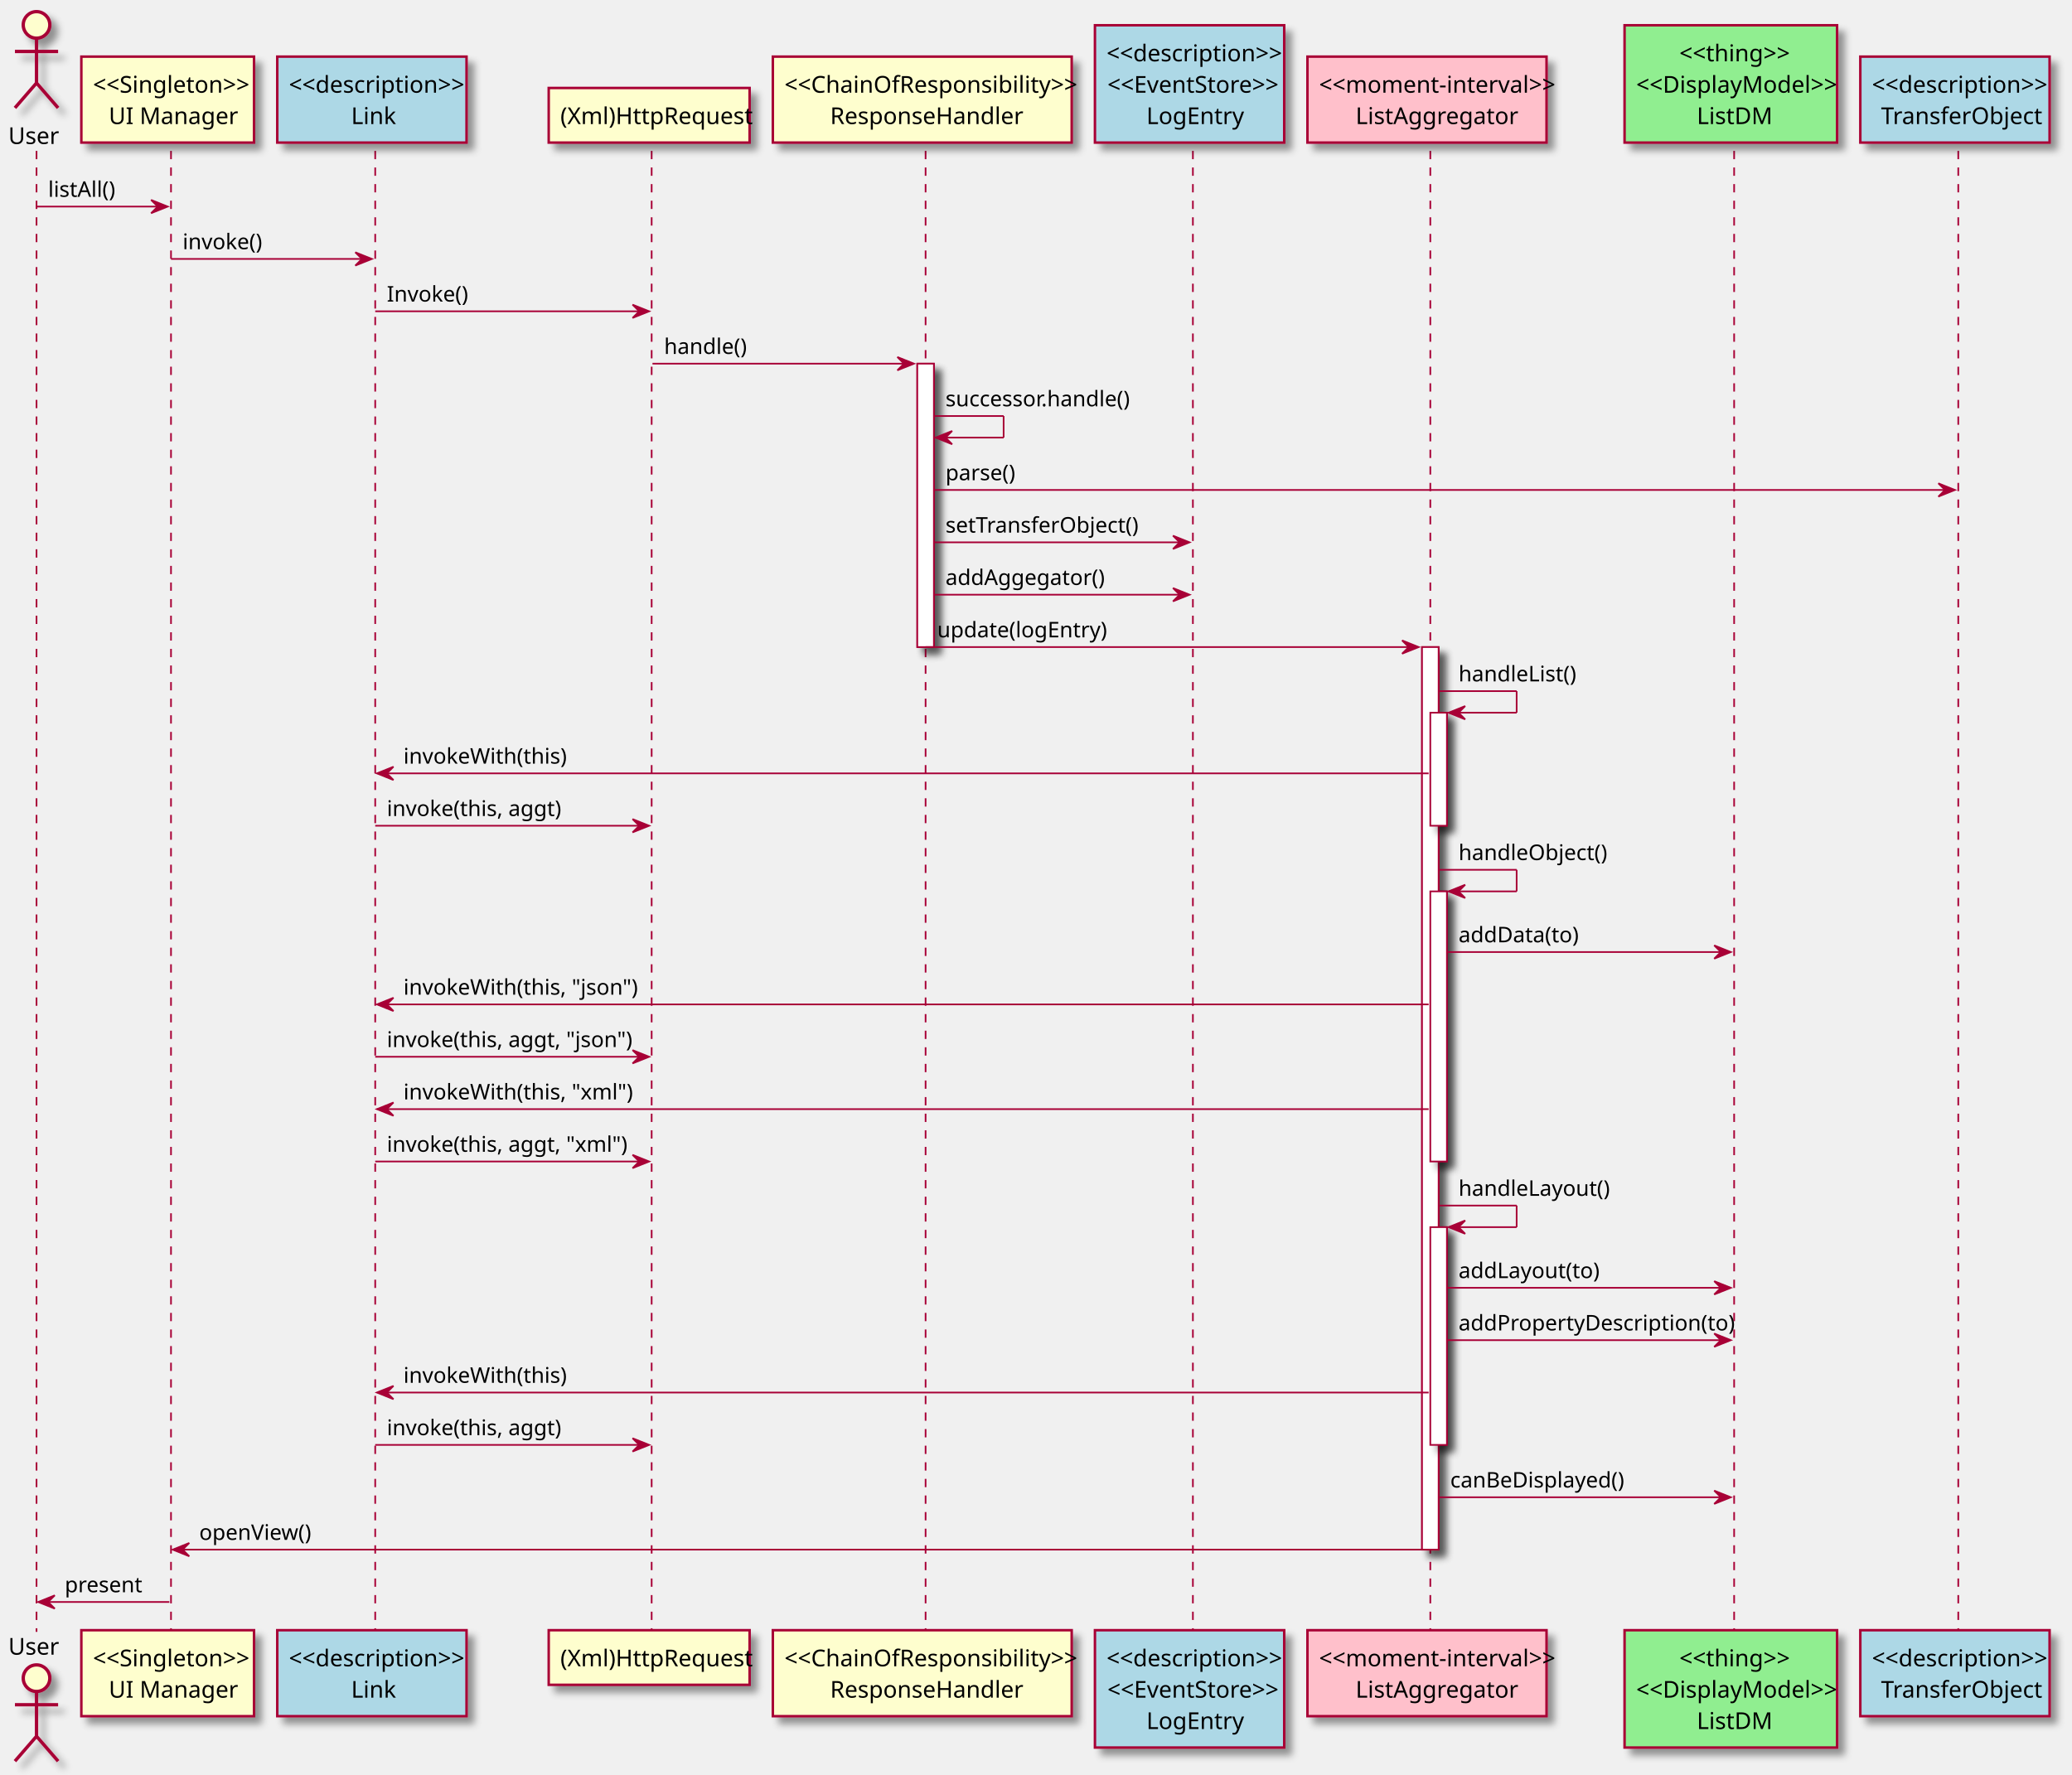
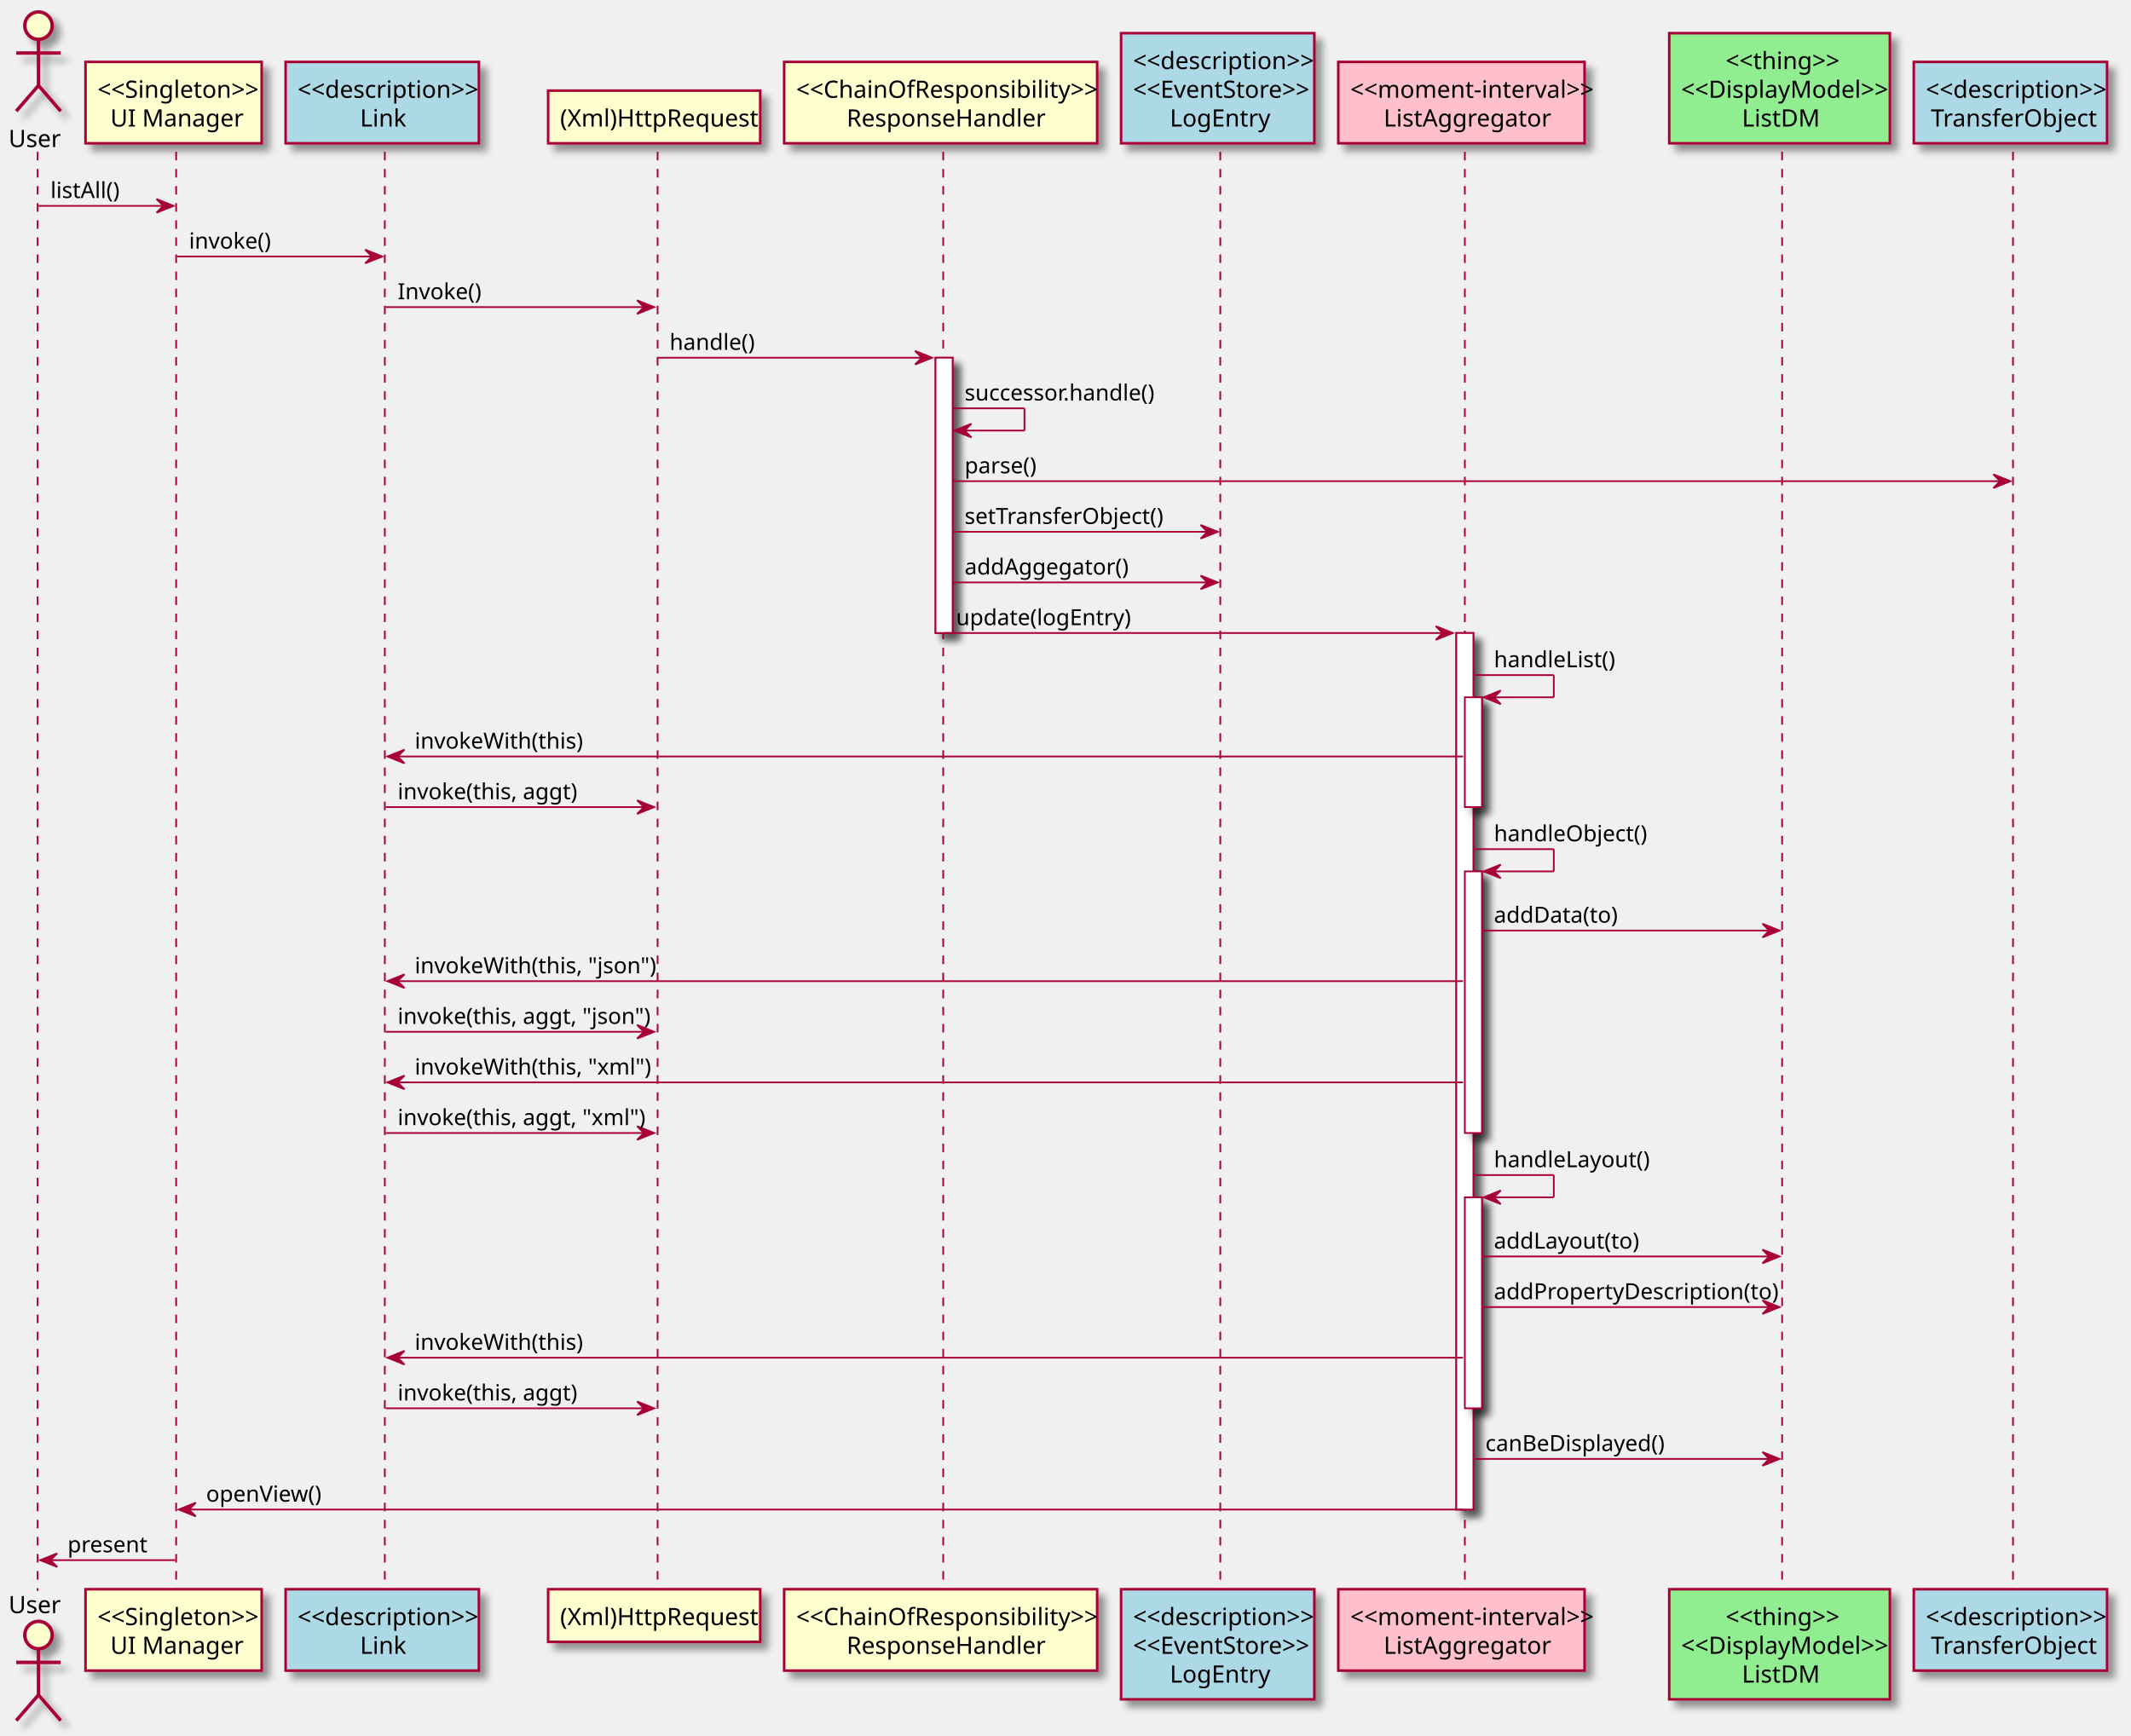
- <svg xmlns="http://www.w3.org/2000/svg" contentScriptType="application/ecmascript" contentStyleType="text/css" height="1069px" preserveAspectRatio="none" style="width:1248px;height:1069px;" version="1.1" viewBox="0 0 1248 1069" width="1248px" zoomAndPan="magnify">
+ <svg xmlns="http://www.w3.org/2000/svg" contentScriptType="application/ecmascript" contentStyleType="text/css" height="1015px" preserveAspectRatio="none" style="width:1246px;height:1015px;" version="1.1" viewBox="0 0 1246 1015" width="1246px" zoomAndPan="magnify">
  <defs>
    <filter height="300%" id="fe85mlu2qz5w7" width="300%" x="-1" y="-1">
      <feGaussianBlur result="blurOut" stdDeviation="2.0" />
      <feColorMatrix in="blurOut" result="blurOut2" type="matrix" values="0 0 0 0 0 0 0 0 0 0 0 0 0 0 0 0 0 0 .4 0" />
      <feOffset dx="4.0" dy="4.0" in="blurOut2" result="blurOut3" />
      <feBlend in="SourceGraphic" in2="blurOut3" mode="normal" />
    </filter>
  </defs>
  <g>
-     <rect fill="#FFFFFF" filter="url(#fe85mlu2qz5w7)" height="170.725" style="stroke:#A80036;stroke-width:1.0;" width="10" x="552.5" y="219.074" />
-     <rect fill="#FFFFFF" filter="url(#fe85mlu2qz5w7)" height="543.719" style="stroke:#A80036;stroke-width:1.0;" width="10" x="856.5" y="389.799" />
-     <rect fill="#FFFFFF" filter="url(#fe85mlu2qz5w7)" height="68.09" style="stroke:#A80036;stroke-width:1.0;" width="10" x="861.5" y="429.344" />
-     <rect fill="#FFFFFF" filter="url(#fe85mlu2qz5w7)" height="162.725" style="stroke:#A80036;stroke-width:1.0;" width="10" x="861.5" y="536.979" />
-     <rect fill="#FFFFFF" filter="url(#fe85mlu2qz5w7)" height="131.18" style="stroke:#A80036;stroke-width:1.0;" width="10" x="861.5" y="739.248" />
-     <line style="stroke:#A80036;stroke-width:1.0;stroke-dasharray:5.0,5.0;" x1="22" x2="22" y1="90.894" y2="983.062" />
-     <line style="stroke:#A80036;stroke-width:1.0;stroke-dasharray:5.0,5.0;" x1="103" x2="103" y1="90.894" y2="983.062" />
-     <line style="stroke:#A80036;stroke-width:1.0;stroke-dasharray:5.0,5.0;" x1="226" x2="226" y1="90.894" y2="983.062" />
-     <line style="stroke:#A80036;stroke-width:1.0;stroke-dasharray:5.0,5.0;" x1="392.5" x2="392.5" y1="90.894" y2="983.062" />
-     <line style="stroke:#A80036;stroke-width:1.0;stroke-dasharray:5.0,5.0;" x1="557.5" x2="557.5" y1="90.894" y2="983.062" />
-     <line style="stroke:#A80036;stroke-width:1.0;stroke-dasharray:5.0,5.0;" x1="718.5" x2="718.5" y1="90.894" y2="983.062" />
-     <line style="stroke:#A80036;stroke-width:1.0;stroke-dasharray:5.0,5.0;" x1="861.5" x2="861.5" y1="90.894" y2="983.062" />
-     <line style="stroke:#A80036;stroke-width:1.0;stroke-dasharray:5.0,5.0;" x1="1044.5" x2="1044.5" y1="90.894" y2="983.062" />
-     <line style="stroke:#A80036;stroke-width:1.0;stroke-dasharray:5.0,5.0;" x1="1179.5" x2="1179.5" y1="90.894" y2="983.062" />
-     <text fill="#000000" font-family="sans-serif" font-size="14" lengthAdjust="spacing" textLength="28" x="5" y="86.738">User</text>
-     <ellipse cx="22" cy="15" fill="#FEFECE" filter="url(#fe85mlu2qz5w7)" rx="8" ry="8" style="stroke:#A80036;stroke-width:2.0;" />
-     <path d="M22,23 L22,50 M9,31 L35,31 M22,50 L9,65 M22,50 L35,65 " fill="none" filter="url(#fe85mlu2qz5w7)" style="stroke:#A80036;stroke-width:2.0;" />
-     <text fill="#000000" font-family="sans-serif" font-size="14" lengthAdjust="spacing" textLength="28" x="5" y="996.801">User</text>
-     <ellipse cx="22" cy="1010.957" fill="#FEFECE" filter="url(#fe85mlu2qz5w7)" rx="8" ry="8" style="stroke:#A80036;stroke-width:2.0;" />
-     <path d="M22,1018.957 L22,1045.957 M9,1026.957 L35,1026.957 M22,1045.957 L9,1060.957 M22,1045.957 L35,1060.957 " fill="none" filter="url(#fe85mlu2qz5w7)" style="stroke:#A80036;stroke-width:2.0;" />
-     <rect fill="#FEFECE" filter="url(#fe85mlu2qz5w7)" height="51.789" style="stroke:#A80036;stroke-width:1.5;" width="104" x="49" y="34.105" />
-     <text fill="#000000" font-family="sans-serif" font-size="14" lengthAdjust="spacing" textLength="90" x="56" y="55.844">&lt;&lt;Singleton&gt;&gt;</text>
-     <text fill="#000000" font-family="sans-serif" font-size="14" lengthAdjust="spacing" textLength="71" x="65.5" y="74.738">UI Manager</text>
-     <rect fill="#FEFECE" filter="url(#fe85mlu2qz5w7)" height="51.789" style="stroke:#A80036;stroke-width:1.5;" width="104" x="49" y="982.062" />
-     <text fill="#000000" font-family="sans-serif" font-size="14" lengthAdjust="spacing" textLength="90" x="56" y="1003.801">&lt;&lt;Singleton&gt;&gt;</text>
-     <text fill="#000000" font-family="sans-serif" font-size="14" lengthAdjust="spacing" textLength="71" x="65.5" y="1022.695">UI Manager</text>
-     <rect fill="#ADD8E6" filter="url(#fe85mlu2qz5w7)" height="51.789" style="stroke:#A80036;stroke-width:1.5;" width="114" x="167" y="34.105" />
-     <text fill="#000000" font-family="sans-serif" font-size="14" lengthAdjust="spacing" textLength="100" x="174" y="55.844">&lt;&lt;description&gt;&gt;</text>
-     <text fill="#000000" font-family="sans-serif" font-size="14" lengthAdjust="spacing" textLength="25" x="211.5" y="74.738">Link</text>
-     <rect fill="#ADD8E6" filter="url(#fe85mlu2qz5w7)" height="51.789" style="stroke:#A80036;stroke-width:1.5;" width="114" x="167" y="982.062" />
-     <text fill="#000000" font-family="sans-serif" font-size="14" lengthAdjust="spacing" textLength="100" x="174" y="1003.801">&lt;&lt;description&gt;&gt;</text>
-     <text fill="#000000" font-family="sans-serif" font-size="14" lengthAdjust="spacing" textLength="25" x="211.5" y="1022.695">Link</text>
-     <rect fill="#FEFECE" filter="url(#fe85mlu2qz5w7)" height="32.895" style="stroke:#A80036;stroke-width:1.5;" width="121" x="330.5" y="53" />
-     <text fill="#000000" font-family="sans-serif" font-size="14" lengthAdjust="spacing" textLength="107" x="337.5" y="74.738">(Xml)HttpRequest</text>
-     <rect fill="#FEFECE" filter="url(#fe85mlu2qz5w7)" height="32.895" style="stroke:#A80036;stroke-width:1.5;" width="121" x="330.5" y="982.062" />
-     <text fill="#000000" font-family="sans-serif" font-size="14" lengthAdjust="spacing" textLength="107" x="337.5" y="1003.801">(Xml)HttpRequest</text>
-     <rect fill="#FEFECE" filter="url(#fe85mlu2qz5w7)" height="51.789" style="stroke:#A80036;stroke-width:1.5;" width="180" x="465.5" y="34.105" />
-     <text fill="#000000" font-family="sans-serif" font-size="14" lengthAdjust="spacing" textLength="166" x="472.5" y="55.844">&lt;&lt;ChainOfResponsibility&gt;&gt;</text>
-     <text fill="#000000" font-family="sans-serif" font-size="14" lengthAdjust="spacing" textLength="111" x="500" y="74.738">ResponseHandler</text>
-     <rect fill="#FEFECE" filter="url(#fe85mlu2qz5w7)" height="51.789" style="stroke:#A80036;stroke-width:1.5;" width="180" x="465.5" y="982.062" />
-     <text fill="#000000" font-family="sans-serif" font-size="14" lengthAdjust="spacing" textLength="166" x="472.5" y="1003.801">&lt;&lt;ChainOfResponsibility&gt;&gt;</text>
-     <text fill="#000000" font-family="sans-serif" font-size="14" lengthAdjust="spacing" textLength="111" x="500" y="1022.695">ResponseHandler</text>
-     <rect fill="#ADD8E6" filter="url(#fe85mlu2qz5w7)" height="70.684" style="stroke:#A80036;stroke-width:1.5;" width="114" x="659.5" y="15.211" />
-     <text fill="#000000" font-family="sans-serif" font-size="14" lengthAdjust="spacing" textLength="100" x="666.5" y="36.949">&lt;&lt;description&gt;&gt;</text>
-     <text fill="#000000" font-family="sans-serif" font-size="14" lengthAdjust="spacing" textLength="99" x="667" y="55.844">&lt;&lt;EventStore&gt;&gt;</text>
-     <text fill="#000000" font-family="sans-serif" font-size="14" lengthAdjust="spacing" textLength="52" x="690.5" y="74.738">LogEntry</text>
-     <rect fill="#ADD8E6" filter="url(#fe85mlu2qz5w7)" height="70.684" style="stroke:#A80036;stroke-width:1.5;" width="114" x="659.5" y="982.062" />
-     <text fill="#000000" font-family="sans-serif" font-size="14" lengthAdjust="spacing" textLength="100" x="666.5" y="1003.801">&lt;&lt;description&gt;&gt;</text>
-     <text fill="#000000" font-family="sans-serif" font-size="14" lengthAdjust="spacing" textLength="99" x="667" y="1022.695">&lt;&lt;EventStore&gt;&gt;</text>
-     <text fill="#000000" font-family="sans-serif" font-size="14" lengthAdjust="spacing" textLength="52" x="690.5" y="1041.59">LogEntry</text>
-     <rect fill="#FFC0CB" filter="url(#fe85mlu2qz5w7)" height="51.789" style="stroke:#A80036;stroke-width:1.5;" width="144" x="787.5" y="34.105" />
-     <text fill="#000000" font-family="sans-serif" font-size="14" lengthAdjust="spacing" textLength="130" x="794.5" y="55.844">&lt;&lt;moment-interval&gt;&gt;</text>
-     <text fill="#000000" font-family="sans-serif" font-size="14" lengthAdjust="spacing" textLength="86" x="816.5" y="74.738">ListAggregator</text>
-     <rect fill="#FFC0CB" filter="url(#fe85mlu2qz5w7)" height="51.789" style="stroke:#A80036;stroke-width:1.5;" width="144" x="787.5" y="982.062" />
-     <text fill="#000000" font-family="sans-serif" font-size="14" lengthAdjust="spacing" textLength="130" x="794.5" y="1003.801">&lt;&lt;moment-interval&gt;&gt;</text>
-     <text fill="#000000" font-family="sans-serif" font-size="14" lengthAdjust="spacing" textLength="86" x="816.5" y="1022.695">ListAggregator</text>
-     <rect fill="#90EE90" filter="url(#fe85mlu2qz5w7)" height="70.684" style="stroke:#A80036;stroke-width:1.5;" width="128" x="978.5" y="15.211" />
-     <text fill="#000000" font-family="sans-serif" font-size="14" lengthAdjust="spacing" textLength="62" x="1011.5" y="36.949">&lt;&lt;thing&gt;&gt;</text>
-     <text fill="#000000" font-family="sans-serif" font-size="14" lengthAdjust="spacing" textLength="114" x="985.5" y="55.844">&lt;&lt;DisplayModel&gt;&gt;</text>
-     <text fill="#000000" font-family="sans-serif" font-size="14" lengthAdjust="spacing" textLength="41" x="1022" y="74.738">ListDM</text>
-     <rect fill="#90EE90" filter="url(#fe85mlu2qz5w7)" height="70.684" style="stroke:#A80036;stroke-width:1.5;" width="128" x="978.5" y="982.062" />
-     <text fill="#000000" font-family="sans-serif" font-size="14" lengthAdjust="spacing" textLength="62" x="1011.5" y="1003.801">&lt;&lt;thing&gt;&gt;</text>
-     <text fill="#000000" font-family="sans-serif" font-size="14" lengthAdjust="spacing" textLength="114" x="985.5" y="1022.695">&lt;&lt;DisplayModel&gt;&gt;</text>
-     <text fill="#000000" font-family="sans-serif" font-size="14" lengthAdjust="spacing" textLength="41" x="1022" y="1041.59">ListDM</text>
-     <rect fill="#ADD8E6" filter="url(#fe85mlu2qz5w7)" height="51.789" style="stroke:#A80036;stroke-width:1.5;" width="114" x="1120.5" y="34.105" />
-     <text fill="#000000" font-family="sans-serif" font-size="14" lengthAdjust="spacing" textLength="100" x="1127.5" y="55.844">&lt;&lt;description&gt;&gt;</text>
-     <text fill="#000000" font-family="sans-serif" font-size="14" lengthAdjust="spacing" textLength="89" x="1133" y="74.738">TransferObject</text>
-     <rect fill="#ADD8E6" filter="url(#fe85mlu2qz5w7)" height="51.789" style="stroke:#A80036;stroke-width:1.5;" width="114" x="1120.5" y="982.062" />
-     <text fill="#000000" font-family="sans-serif" font-size="14" lengthAdjust="spacing" textLength="100" x="1127.5" y="1003.801">&lt;&lt;description&gt;&gt;</text>
-     <text fill="#000000" font-family="sans-serif" font-size="14" lengthAdjust="spacing" textLength="89" x="1133" y="1022.695">TransferObject</text>
-     <rect fill="#FFFFFF" filter="url(#fe85mlu2qz5w7)" height="170.725" style="stroke:#A80036;stroke-width:1.0;" width="10" x="552.5" y="219.074" />
-     <rect fill="#FFFFFF" filter="url(#fe85mlu2qz5w7)" height="543.719" style="stroke:#A80036;stroke-width:1.0;" width="10" x="856.5" y="389.799" />
-     <rect fill="#FFFFFF" filter="url(#fe85mlu2qz5w7)" height="68.09" style="stroke:#A80036;stroke-width:1.0;" width="10" x="861.5" y="429.344" />
-     <rect fill="#FFFFFF" filter="url(#fe85mlu2qz5w7)" height="162.725" style="stroke:#A80036;stroke-width:1.0;" width="10" x="861.5" y="536.979" />
-     <rect fill="#FFFFFF" filter="url(#fe85mlu2qz5w7)" height="131.18" style="stroke:#A80036;stroke-width:1.0;" width="10" x="861.5" y="739.248" />
-     <polygon fill="#A80036" points="91,120.439,101,124.439,91,128.44,95,124.439" style="stroke:#A80036;stroke-width:1.0;" />
-     <line style="stroke:#A80036;stroke-width:1.0;" x1="22" x2="97" y1="124.439" y2="124.439" />
-     <text fill="#000000" font-family="sans-serif" font-size="13" lengthAdjust="spacing" textLength="38" x="29" y="118.58">listAll()</text>
-     <polygon fill="#A80036" points="214,151.984,224,155.984,214,159.984,218,155.984" style="stroke:#A80036;stroke-width:1.0;" />
-     <line style="stroke:#A80036;stroke-width:1.0;" x1="103" x2="220" y1="155.984" y2="155.984" />
-     <text fill="#000000" font-family="sans-serif" font-size="13" lengthAdjust="spacing" textLength="45" x="110" y="150.125">invoke()</text>
-     <polygon fill="#A80036" points="381,183.529,391,187.529,381,191.529,385,187.529" style="stroke:#A80036;stroke-width:1.0;" />
-     <line style="stroke:#A80036;stroke-width:1.0;" x1="226" x2="387" y1="187.529" y2="187.529" />
-     <text fill="#000000" font-family="sans-serif" font-size="13" lengthAdjust="spacing" textLength="45" x="233" y="181.67">Invoke()</text>
-     <polygon fill="#A80036" points="540.5,215.074,550.5,219.074,540.5,223.074,544.5,219.074" style="stroke:#A80036;stroke-width:1.0;" />
-     <line style="stroke:#A80036;stroke-width:1.0;" x1="393" x2="546.5" y1="219.074" y2="219.074" />
-     <text fill="#000000" font-family="sans-serif" font-size="13" lengthAdjust="spacing" textLength="46" x="400" y="213.215">handle()</text>
-     <line style="stroke:#A80036;stroke-width:1.0;" x1="562.5" x2="604.5" y1="250.619" y2="250.619" />
-     <line style="stroke:#A80036;stroke-width:1.0;" x1="604.5" x2="604.5" y1="250.619" y2="263.619" />
-     <line style="stroke:#A80036;stroke-width:1.0;" x1="563.5" x2="604.5" y1="263.619" y2="263.619" />
-     <polygon fill="#A80036" points="573.5,259.619,563.5,263.619,573.5,267.619,569.5,263.619" style="stroke:#A80036;stroke-width:1.0;" />
-     <text fill="#000000" font-family="sans-serif" font-size="13" lengthAdjust="spacing" textLength="108" x="569.5" y="244.76">successor.handle()</text>
-     <polygon fill="#A80036" points="1167.5,291.164,1177.5,295.164,1167.5,299.164,1171.5,295.164" style="stroke:#A80036;stroke-width:1.0;" />
-     <line style="stroke:#A80036;stroke-width:1.0;" x1="562.5" x2="1173.5" y1="295.164" y2="295.164" />
-     <text fill="#000000" font-family="sans-serif" font-size="13" lengthAdjust="spacing" textLength="40" x="569.5" y="289.305">parse()</text>
-     <polygon fill="#A80036" points="706.5,322.709,716.5,326.709,706.5,330.709,710.5,326.709" style="stroke:#A80036;stroke-width:1.0;" />
-     <line style="stroke:#A80036;stroke-width:1.0;" x1="562.5" x2="712.5" y1="326.709" y2="326.709" />
-     <text fill="#000000" font-family="sans-serif" font-size="13" lengthAdjust="spacing" textLength="109" x="569.5" y="320.85">setTransferObject()</text>
-     <polygon fill="#A80036" points="706.5,354.254,716.5,358.254,706.5,362.254,710.5,358.254" style="stroke:#A80036;stroke-width:1.0;" />
-     <line style="stroke:#A80036;stroke-width:1.0;" x1="562.5" x2="712.5" y1="358.254" y2="358.254" />
-     <text fill="#000000" font-family="sans-serif" font-size="13" lengthAdjust="spacing" textLength="86" x="569.5" y="352.394">addAggegator()</text>
-     <polygon fill="#A80036" points="844.5,385.799,854.5,389.799,844.5,393.799,848.5,389.799" style="stroke:#A80036;stroke-width:1.0;" />
-     <line style="stroke:#A80036;stroke-width:1.0;" x1="557.5" x2="850.5" y1="389.799" y2="389.799" />
-     <text fill="#000000" font-family="sans-serif" font-size="13" lengthAdjust="spacing" textLength="91" x="564.5" y="383.94">update(logEntry)</text>
-     <line style="stroke:#A80036;stroke-width:1.0;" x1="866.5" x2="913.5" y1="416.344" y2="416.344" />
-     <line style="stroke:#A80036;stroke-width:1.0;" x1="913.5" x2="913.5" y1="416.344" y2="429.344" />
-     <line style="stroke:#A80036;stroke-width:1.0;" x1="872.5" x2="913.5" y1="429.344" y2="429.344" />
-     <polygon fill="#A80036" points="882.5,425.344,872.5,429.344,882.5,433.344,878.5,429.344" style="stroke:#A80036;stroke-width:1.0;" />
-     <text fill="#000000" font-family="sans-serif" font-size="13" lengthAdjust="spacing" textLength="67" x="878.5" y="410.484">handleList()</text>
-     <polygon fill="#A80036" points="237,461.889,227,465.889,237,469.889,233,465.889" style="stroke:#A80036;stroke-width:1.0;" />
-     <line style="stroke:#A80036;stroke-width:1.0;" x1="231" x2="860.5" y1="465.889" y2="465.889" />
-     <text fill="#000000" font-family="sans-serif" font-size="13" lengthAdjust="spacing" textLength="91" x="243" y="460.029">invokeWith(this)</text>
-     <polygon fill="#A80036" points="381,493.434,391,497.434,381,501.434,385,497.434" style="stroke:#A80036;stroke-width:1.0;" />
-     <line style="stroke:#A80036;stroke-width:1.0;" x1="226" x2="387" y1="497.434" y2="497.434" />
-     <text fill="#000000" font-family="sans-serif" font-size="13" lengthAdjust="spacing" textLength="99" x="233" y="491.574">invoke(this, aggt)</text>
-     <line style="stroke:#A80036;stroke-width:1.0;" x1="866.5" x2="913.5" y1="523.979" y2="523.979" />
-     <line style="stroke:#A80036;stroke-width:1.0;" x1="913.5" x2="913.5" y1="523.979" y2="536.979" />
-     <line style="stroke:#A80036;stroke-width:1.0;" x1="872.5" x2="913.5" y1="536.979" y2="536.979" />
-     <polygon fill="#A80036" points="882.5,532.979,872.5,536.979,882.5,540.979,878.5,536.979" style="stroke:#A80036;stroke-width:1.0;" />
-     <text fill="#000000" font-family="sans-serif" font-size="13" lengthAdjust="spacing" textLength="82" x="878.5" y="518.119">handleObject()</text>
-     <polygon fill="#A80036" points="1032.5,569.523,1042.5,573.523,1032.5,577.523,1036.5,573.523" style="stroke:#A80036;stroke-width:1.0;" />
-     <line style="stroke:#A80036;stroke-width:1.0;" x1="871.5" x2="1038.5" y1="573.523" y2="573.523" />
-     <text fill="#000000" font-family="sans-serif" font-size="13" lengthAdjust="spacing" textLength="67" x="878.5" y="567.664">addData(to)</text>
-     <polygon fill="#A80036" points="237,601.068,227,605.068,237,609.068,233,605.068" style="stroke:#A80036;stroke-width:1.0;" />
-     <line style="stroke:#A80036;stroke-width:1.0;" x1="231" x2="860.5" y1="605.068" y2="605.068" />
-     <text fill="#000000" font-family="sans-serif" font-size="13" lengthAdjust="spacing" textLength="135" x="243" y="599.209">invokeWith(this, "json")</text>
-     <polygon fill="#A80036" points="381,632.613,391,636.613,381,640.613,385,636.613" style="stroke:#A80036;stroke-width:1.0;" />
-     <line style="stroke:#A80036;stroke-width:1.0;" x1="226" x2="387" y1="636.613" y2="636.613" />
-     <text fill="#000000" font-family="sans-serif" font-size="13" lengthAdjust="spacing" textLength="143" x="233" y="630.754">invoke(this, aggt, "json")</text>
-     <polygon fill="#A80036" points="237,664.158,227,668.158,237,672.158,233,668.158" style="stroke:#A80036;stroke-width:1.0;" />
-     <line style="stroke:#A80036;stroke-width:1.0;" x1="231" x2="860.5" y1="668.158" y2="668.158" />
-     <text fill="#000000" font-family="sans-serif" font-size="13" lengthAdjust="spacing" textLength="131" x="243" y="662.299">invokeWith(this, "xml")</text>
-     <polygon fill="#A80036" points="381,695.703,391,699.703,381,703.703,385,699.703" style="stroke:#A80036;stroke-width:1.0;" />
-     <line style="stroke:#A80036;stroke-width:1.0;" x1="226" x2="387" y1="699.703" y2="699.703" />
-     <text fill="#000000" font-family="sans-serif" font-size="13" lengthAdjust="spacing" textLength="139" x="233" y="693.844">invoke(this, aggt, "xml")</text>
-     <line style="stroke:#A80036;stroke-width:1.0;" x1="866.5" x2="913.5" y1="726.248" y2="726.248" />
-     <line style="stroke:#A80036;stroke-width:1.0;" x1="913.5" x2="913.5" y1="726.248" y2="739.248" />
-     <line style="stroke:#A80036;stroke-width:1.0;" x1="872.5" x2="913.5" y1="739.248" y2="739.248" />
-     <polygon fill="#A80036" points="882.5,735.248,872.5,739.248,882.5,743.248,878.5,739.248" style="stroke:#A80036;stroke-width:1.0;" />
-     <text fill="#000000" font-family="sans-serif" font-size="13" lengthAdjust="spacing" textLength="83" x="878.5" y="720.389">handleLayout()</text>
-     <polygon fill="#A80036" points="1032.5,771.793,1042.5,775.793,1032.5,779.793,1036.5,775.793" style="stroke:#A80036;stroke-width:1.0;" />
-     <line style="stroke:#A80036;stroke-width:1.0;" x1="871.5" x2="1038.5" y1="775.793" y2="775.793" />
-     <text fill="#000000" font-family="sans-serif" font-size="13" lengthAdjust="spacing" textLength="77" x="878.5" y="769.934">addLayout(to)</text>
-     <polygon fill="#A80036" points="1032.5,803.338,1042.5,807.338,1032.5,811.338,1036.5,807.338" style="stroke:#A80036;stroke-width:1.0;" />
-     <line style="stroke:#A80036;stroke-width:1.0;" x1="871.5" x2="1038.5" y1="807.338" y2="807.338" />
-     <text fill="#000000" font-family="sans-serif" font-size="13" lengthAdjust="spacing" textLength="149" x="878.5" y="801.479">addPropertyDescription(to)</text>
-     <polygon fill="#A80036" points="237,834.883,227,838.883,237,842.883,233,838.883" style="stroke:#A80036;stroke-width:1.0;" />
-     <line style="stroke:#A80036;stroke-width:1.0;" x1="231" x2="860.5" y1="838.883" y2="838.883" />
-     <text fill="#000000" font-family="sans-serif" font-size="13" lengthAdjust="spacing" textLength="91" x="243" y="833.023">invokeWith(this)</text>
-     <polygon fill="#A80036" points="381,866.428,391,870.428,381,874.428,385,870.428" style="stroke:#A80036;stroke-width:1.0;" />
-     <line style="stroke:#A80036;stroke-width:1.0;" x1="226" x2="387" y1="870.428" y2="870.428" />
-     <text fill="#000000" font-family="sans-serif" font-size="13" lengthAdjust="spacing" textLength="99" x="233" y="864.568">invoke(this, aggt)</text>
-     <polygon fill="#A80036" points="1032.5,897.973,1042.5,901.973,1032.5,905.973,1036.5,901.973" style="stroke:#A80036;stroke-width:1.0;" />
-     <line style="stroke:#A80036;stroke-width:1.0;" x1="866.5" x2="1038.5" y1="901.973" y2="901.973" />
-     <text fill="#000000" font-family="sans-serif" font-size="13" lengthAdjust="spacing" textLength="98" x="873.5" y="896.113">canBeDisplayed()</text>
-     <polygon fill="#A80036" points="114,929.518,104,933.518,114,937.518,110,933.518" style="stroke:#A80036;stroke-width:1.0;" />
-     <line style="stroke:#A80036;stroke-width:1.0;" x1="108" x2="860.5" y1="933.518" y2="933.518" />
-     <text fill="#000000" font-family="sans-serif" font-size="13" lengthAdjust="spacing" textLength="62" x="120" y="927.658">openView()</text>
-     <polygon fill="#A80036" points="33,961.062,23,965.062,33,969.062,29,965.062" style="stroke:#A80036;stroke-width:1.0;" />
-     <line style="stroke:#A80036;stroke-width:1.0;" x1="27" x2="102" y1="965.062" y2="965.062" />
-     <text fill="#000000" font-family="sans-serif" font-size="13" lengthAdjust="spacing" textLength="43" x="39" y="959.203">present</text>
+     <rect fill="#FFFFFF" filter="url(#fe85mlu2qz5w7)" height="161" style="stroke:#A80036;stroke-width:1.0;" width="10" x="547" y="209.2" />
+     <rect fill="#FFFFFF" filter="url(#fe85mlu2qz5w7)" height="512.6" style="stroke:#A80036;stroke-width:1.0;" width="10" x="851.5" y="370.2" />
+     <rect fill="#FFFFFF" filter="url(#fe85mlu2qz5w7)" height="64.2" style="stroke:#A80036;stroke-width:1.0;" width="10" x="856.5" y="407.8" />
+     <rect fill="#FFFFFF" filter="url(#fe85mlu2qz5w7)" height="153" style="stroke:#A80036;stroke-width:1.0;" width="10" x="856.5" y="509.6" />
+     <rect fill="#FFFFFF" filter="url(#fe85mlu2qz5w7)" height="123.4" style="stroke:#A80036;stroke-width:1.0;" width="10" x="856.5" y="700.2" />
+     <line style="stroke:#A80036;stroke-width:1.0;stroke-dasharray:5.0,5.0;" x1="22" x2="22" y1="88.8" y2="930.4" />
+     <line style="stroke:#A80036;stroke-width:1.0;stroke-dasharray:5.0,5.0;" x1="103" x2="103" y1="88.8" y2="930.4" />
+     <line style="stroke:#A80036;stroke-width:1.0;stroke-dasharray:5.0,5.0;" x1="225" x2="225" y1="88.8" y2="930.4" />
+     <line style="stroke:#A80036;stroke-width:1.0;stroke-dasharray:5.0,5.0;" x1="384.5" x2="384.5" y1="88.8" y2="930.4" />
+     <line style="stroke:#A80036;stroke-width:1.0;stroke-dasharray:5.0,5.0;" x1="551.5" x2="551.5" y1="88.8" y2="930.4" />
+     <line style="stroke:#A80036;stroke-width:1.0;stroke-dasharray:5.0,5.0;" x1="713.5" x2="713.5" y1="88.8" y2="930.4" />
+     <line style="stroke:#A80036;stroke-width:1.0;stroke-dasharray:5.0,5.0;" x1="856.5" x2="856.5" y1="88.8" y2="930.4" />
+     <line style="stroke:#A80036;stroke-width:1.0;stroke-dasharray:5.0,5.0;" x1="1042" x2="1042" y1="88.8" y2="930.4" />
+     <line style="stroke:#A80036;stroke-width:1.0;stroke-dasharray:5.0,5.0;" x1="1177" x2="1177" y1="88.8" y2="930.4" />
+     <text fill="#000000" font-family="sans-serif" font-size="14" lengthAdjust="spacing" textLength="29" x="5" y="86">User</text>
+     <ellipse cx="22.5" cy="15" fill="#FEFECE" filter="url(#fe85mlu2qz5w7)" rx="8" ry="8" style="stroke:#A80036;stroke-width:2.0;" />
+     <path d="M22.5,23 L22.5,50 M9.5,31 L35.5,31 M22.5,50 L9.5,65 M22.5,50 L35.5,65 " fill="none" filter="url(#fe85mlu2qz5w7)" style="stroke:#A80036;stroke-width:2.0;" />
+     <text fill="#000000" font-family="sans-serif" font-size="14" lengthAdjust="spacing" textLength="29" x="5" y="943.4">User</text>
+     <ellipse cx="22.5" cy="956.2" fill="#FEFECE" filter="url(#fe85mlu2qz5w7)" rx="8" ry="8" style="stroke:#A80036;stroke-width:2.0;" />
+     <path d="M22.5,964.2 L22.5,991.2 M9.5,972.2 L35.5,972.2 M22.5,991.2 L9.5,1006.2 M22.5,991.2 L35.5,1006.2 " fill="none" filter="url(#fe85mlu2qz5w7)" style="stroke:#A80036;stroke-width:2.0;" />
+     <rect fill="#FEFECE" filter="url(#fe85mlu2qz5w7)" height="47.6" style="stroke:#A80036;stroke-width:1.5;" width="103" x="50" y="36.2" />
+     <text fill="#000000" font-family="sans-serif" font-size="14" lengthAdjust="spacing" textLength="89" x="57" y="57.2">&lt;&lt;Singleton&gt;&gt;</text>
+     <text fill="#000000" font-family="sans-serif" font-size="14" lengthAdjust="spacing" textLength="74" x="64.5" y="74">UI Manager</text>
+     <rect fill="#FEFECE" filter="url(#fe85mlu2qz5w7)" height="47.6" style="stroke:#A80036;stroke-width:1.5;" width="103" x="50" y="929.4" />
+     <text fill="#000000" font-family="sans-serif" font-size="14" lengthAdjust="spacing" textLength="89" x="57" y="950.4">&lt;&lt;Singleton&gt;&gt;</text>
+     <text fill="#000000" font-family="sans-serif" font-size="14" lengthAdjust="spacing" textLength="74" x="64.5" y="967.2">UI Manager</text>
+     <rect fill="#ADD8E6" filter="url(#fe85mlu2qz5w7)" height="47.6" style="stroke:#A80036;stroke-width:1.5;" width="113" x="167" y="36.2" />
+     <text fill="#000000" font-family="sans-serif" font-size="14" lengthAdjust="spacing" textLength="99" x="174" y="57.2">&lt;&lt;description&gt;&gt;</text>
+     <text fill="#000000" font-family="sans-serif" font-size="14" lengthAdjust="spacing" textLength="26" x="210.5" y="74">Link</text>
+     <rect fill="#ADD8E6" filter="url(#fe85mlu2qz5w7)" height="47.6" style="stroke:#A80036;stroke-width:1.5;" width="113" x="167" y="929.4" />
+     <text fill="#000000" font-family="sans-serif" font-size="14" lengthAdjust="spacing" textLength="99" x="174" y="950.4">&lt;&lt;description&gt;&gt;</text>
+     <text fill="#000000" font-family="sans-serif" font-size="14" lengthAdjust="spacing" textLength="26" x="210.5" y="967.2">Link</text>
+     <rect fill="#FEFECE" filter="url(#fe85mlu2qz5w7)" height="30.8" style="stroke:#A80036;stroke-width:1.5;" width="124" x="320.5" y="53" />
+     <text fill="#000000" font-family="sans-serif" font-size="14" lengthAdjust="spacing" textLength="110" x="327.5" y="74">(Xml)HttpRequest</text>
+     <rect fill="#FEFECE" filter="url(#fe85mlu2qz5w7)" height="30.8" style="stroke:#A80036;stroke-width:1.5;" width="124" x="320.5" y="929.4" />
+     <text fill="#000000" font-family="sans-serif" font-size="14" lengthAdjust="spacing" textLength="110" x="327.5" y="950.4">(Xml)HttpRequest</text>
+     <rect fill="#FEFECE" filter="url(#fe85mlu2qz5w7)" height="47.6" style="stroke:#A80036;stroke-width:1.5;" width="183" x="458.5" y="36.2" />
+     <text fill="#000000" font-family="sans-serif" font-size="14" lengthAdjust="spacing" textLength="169" x="465.5" y="57.2">&lt;&lt;ChainOfResponsibility&gt;&gt;</text>
+     <text fill="#000000" font-family="sans-serif" font-size="14" lengthAdjust="spacing" textLength="110" x="495" y="74">ResponseHandler</text>
+     <rect fill="#FEFECE" filter="url(#fe85mlu2qz5w7)" height="47.6" style="stroke:#A80036;stroke-width:1.5;" width="183" x="458.5" y="929.4" />
+     <text fill="#000000" font-family="sans-serif" font-size="14" lengthAdjust="spacing" textLength="169" x="465.5" y="950.4">&lt;&lt;ChainOfResponsibility&gt;&gt;</text>
+     <text fill="#000000" font-family="sans-serif" font-size="14" lengthAdjust="spacing" textLength="110" x="495" y="967.2">ResponseHandler</text>
+     <rect fill="#ADD8E6" filter="url(#fe85mlu2qz5w7)" height="64.4" style="stroke:#A80036;stroke-width:1.5;" width="113" x="655.5" y="19.4" />
+     <text fill="#000000" font-family="sans-serif" font-size="14" lengthAdjust="spacing" textLength="99" x="662.5" y="40.4">&lt;&lt;description&gt;&gt;</text>
+     <text fill="#000000" font-family="sans-serif" font-size="14" lengthAdjust="spacing" textLength="99" x="662.5" y="57.2">&lt;&lt;EventStore&gt;&gt;</text>
+     <text fill="#000000" font-family="sans-serif" font-size="14" lengthAdjust="spacing" textLength="56" x="684" y="74">LogEntry</text>
+     <rect fill="#ADD8E6" filter="url(#fe85mlu2qz5w7)" height="64.4" style="stroke:#A80036;stroke-width:1.5;" width="113" x="655.5" y="929.4" />
+     <text fill="#000000" font-family="sans-serif" font-size="14" lengthAdjust="spacing" textLength="99" x="662.5" y="950.4">&lt;&lt;description&gt;&gt;</text>
+     <text fill="#000000" font-family="sans-serif" font-size="14" lengthAdjust="spacing" textLength="99" x="662.5" y="967.2">&lt;&lt;EventStore&gt;&gt;</text>
+     <text fill="#000000" font-family="sans-serif" font-size="14" lengthAdjust="spacing" textLength="56" x="684" y="984">LogEntry</text>
+     <rect fill="#FFC0CB" filter="url(#fe85mlu2qz5w7)" height="47.6" style="stroke:#A80036;stroke-width:1.5;" width="144" x="782.5" y="36.2" />
+     <text fill="#000000" font-family="sans-serif" font-size="14" lengthAdjust="spacing" textLength="130" x="789.5" y="57.2">&lt;&lt;moment-interval&gt;&gt;</text>
+     <text fill="#000000" font-family="sans-serif" font-size="14" lengthAdjust="spacing" textLength="91" x="809" y="74">ListAggregator</text>
+     <rect fill="#FFC0CB" filter="url(#fe85mlu2qz5w7)" height="47.6" style="stroke:#A80036;stroke-width:1.5;" width="144" x="782.5" y="929.4" />
+     <text fill="#000000" font-family="sans-serif" font-size="14" lengthAdjust="spacing" textLength="130" x="789.5" y="950.4">&lt;&lt;moment-interval&gt;&gt;</text>
+     <text fill="#000000" font-family="sans-serif" font-size="14" lengthAdjust="spacing" textLength="91" x="809" y="967.2">ListAggregator</text>
+     <rect fill="#90EE90" filter="url(#fe85mlu2qz5w7)" height="64.4" style="stroke:#A80036;stroke-width:1.5;" width="129" x="976" y="19.4" />
+     <text fill="#000000" font-family="sans-serif" font-size="14" lengthAdjust="spacing" textLength="63" x="1009" y="40.4">&lt;&lt;thing&gt;&gt;</text>
+     <text fill="#000000" font-family="sans-serif" font-size="14" lengthAdjust="spacing" textLength="115" x="983" y="57.2">&lt;&lt;DisplayModel&gt;&gt;</text>
+     <text fill="#000000" font-family="sans-serif" font-size="14" lengthAdjust="spacing" textLength="44" x="1018.5" y="74">ListDM</text>
+     <rect fill="#90EE90" filter="url(#fe85mlu2qz5w7)" height="64.4" style="stroke:#A80036;stroke-width:1.5;" width="129" x="976" y="929.4" />
+     <text fill="#000000" font-family="sans-serif" font-size="14" lengthAdjust="spacing" textLength="63" x="1009" y="950.4">&lt;&lt;thing&gt;&gt;</text>
+     <text fill="#000000" font-family="sans-serif" font-size="14" lengthAdjust="spacing" textLength="115" x="983" y="967.2">&lt;&lt;DisplayModel&gt;&gt;</text>
+     <text fill="#000000" font-family="sans-serif" font-size="14" lengthAdjust="spacing" textLength="44" x="1018.5" y="984">ListDM</text>
+     <rect fill="#ADD8E6" filter="url(#fe85mlu2qz5w7)" height="47.6" style="stroke:#A80036;stroke-width:1.5;" width="113" x="1119" y="36.2" />
+     <text fill="#000000" font-family="sans-serif" font-size="14" lengthAdjust="spacing" textLength="99" x="1126" y="57.2">&lt;&lt;description&gt;&gt;</text>
+     <text fill="#000000" font-family="sans-serif" font-size="14" lengthAdjust="spacing" textLength="93" x="1129" y="74">TransferObject</text>
+     <rect fill="#ADD8E6" filter="url(#fe85mlu2qz5w7)" height="47.6" style="stroke:#A80036;stroke-width:1.5;" width="113" x="1119" y="929.4" />
+     <text fill="#000000" font-family="sans-serif" font-size="14" lengthAdjust="spacing" textLength="99" x="1126" y="950.4">&lt;&lt;description&gt;&gt;</text>
+     <text fill="#000000" font-family="sans-serif" font-size="14" lengthAdjust="spacing" textLength="93" x="1129" y="967.2">TransferObject</text>
+     <rect fill="#FFFFFF" filter="url(#fe85mlu2qz5w7)" height="161" style="stroke:#A80036;stroke-width:1.0;" width="10" x="547" y="209.2" />
+     <rect fill="#FFFFFF" filter="url(#fe85mlu2qz5w7)" height="512.6" style="stroke:#A80036;stroke-width:1.0;" width="10" x="851.5" y="370.2" />
+     <rect fill="#FFFFFF" filter="url(#fe85mlu2qz5w7)" height="64.2" style="stroke:#A80036;stroke-width:1.0;" width="10" x="856.5" y="407.8" />
+     <rect fill="#FFFFFF" filter="url(#fe85mlu2qz5w7)" height="153" style="stroke:#A80036;stroke-width:1.0;" width="10" x="856.5" y="509.6" />
+     <rect fill="#FFFFFF" filter="url(#fe85mlu2qz5w7)" height="123.4" style="stroke:#A80036;stroke-width:1.0;" width="10" x="856.5" y="700.2" />
+     <polygon fill="#A80036" points="91.5,116.4,101.5,120.4,91.5,124.4,95.5,120.4" style="stroke:#A80036;stroke-width:1.0;" />
+     <line style="stroke:#A80036;stroke-width:1.0;" x1="22.5" x2="97.5" y1="120.4" y2="120.4" />
+     <text fill="#000000" font-family="sans-serif" font-size="13" lengthAdjust="spacing" textLength="39" x="29.5" y="115.8">listAll()</text>
+     <polygon fill="#A80036" points="213.5,146,223.5,150,213.5,154,217.5,150" style="stroke:#A80036;stroke-width:1.0;" />
+     <line style="stroke:#A80036;stroke-width:1.0;" x1="103.5" x2="219.5" y1="150" y2="150" />
+     <text fill="#000000" font-family="sans-serif" font-size="13" lengthAdjust="spacing" textLength="45" x="110.5" y="145.4">invoke()</text>
+     <polygon fill="#A80036" points="372.5,175.6,382.5,179.6,372.5,183.6,376.5,179.6" style="stroke:#A80036;stroke-width:1.0;" />
+     <line style="stroke:#A80036;stroke-width:1.0;" x1="225.5" x2="378.5" y1="179.6" y2="179.6" />
+     <text fill="#000000" font-family="sans-serif" font-size="13" lengthAdjust="spacing" textLength="46" x="232.5" y="175">Invoke()</text>
+     <polygon fill="#A80036" points="535,205.2,545,209.2,535,213.2,539,209.2" style="stroke:#A80036;stroke-width:1.0;" />
+     <line style="stroke:#A80036;stroke-width:1.0;" x1="384.5" x2="541" y1="209.2" y2="209.2" />
+     <text fill="#000000" font-family="sans-serif" font-size="13" lengthAdjust="spacing" textLength="46" x="391.5" y="204.6">handle()</text>
+     <line style="stroke:#A80036;stroke-width:1.0;" x1="557" x2="599" y1="238.8" y2="238.8" />
+     <line style="stroke:#A80036;stroke-width:1.0;" x1="599" x2="599" y1="238.8" y2="251.8" />
+     <line style="stroke:#A80036;stroke-width:1.0;" x1="558" x2="599" y1="251.8" y2="251.8" />
+     <polygon fill="#A80036" points="568,247.8,558,251.8,568,255.8,564,251.8" style="stroke:#A80036;stroke-width:1.0;" />
+     <text fill="#000000" font-family="sans-serif" font-size="13" lengthAdjust="spacing" textLength="106" x="564" y="234.2">successor.handle()</text>
+     <polygon fill="#A80036" points="1165.5,277.4,1175.5,281.4,1165.5,285.4,1169.5,281.4" style="stroke:#A80036;stroke-width:1.0;" />
+     <line style="stroke:#A80036;stroke-width:1.0;" x1="557" x2="1171.5" y1="281.4" y2="281.4" />
+     <text fill="#000000" font-family="sans-serif" font-size="13" lengthAdjust="spacing" textLength="39" x="564" y="276.8">parse()</text>
+     <polygon fill="#A80036" points="702,307,712,311,702,315,706,311" style="stroke:#A80036;stroke-width:1.0;" />
+     <line style="stroke:#A80036;stroke-width:1.0;" x1="557" x2="708" y1="311" y2="311" />
+     <text fill="#000000" font-family="sans-serif" font-size="13" lengthAdjust="spacing" textLength="110" x="564" y="306.4">setTransferObject()</text>
+     <polygon fill="#A80036" points="702,336.6,712,340.6,702,344.6,706,340.6" style="stroke:#A80036;stroke-width:1.0;" />
+     <line style="stroke:#A80036;stroke-width:1.0;" x1="557" x2="708" y1="340.6" y2="340.6" />
+     <text fill="#000000" font-family="sans-serif" font-size="13" lengthAdjust="spacing" textLength="88" x="564" y="336">addAggegator()</text>
+     <polygon fill="#A80036" points="839.5,366.2,849.5,370.2,839.5,374.2,843.5,370.2" style="stroke:#A80036;stroke-width:1.0;" />
+     <line style="stroke:#A80036;stroke-width:1.0;" x1="552" x2="845.5" y1="370.2" y2="370.2" />
+     <text fill="#000000" font-family="sans-serif" font-size="13" lengthAdjust="spacing" textLength="93" x="559" y="365.6">update(logEntry)</text>
+     <line style="stroke:#A80036;stroke-width:1.0;" x1="861.5" x2="908.5" y1="394.8" y2="394.8" />
+     <line style="stroke:#A80036;stroke-width:1.0;" x1="908.5" x2="908.5" y1="394.8" y2="407.8" />
+     <line style="stroke:#A80036;stroke-width:1.0;" x1="867.5" x2="908.5" y1="407.8" y2="407.8" />
+     <polygon fill="#A80036" points="877.5,403.8,867.5,407.8,877.5,411.8,873.5,407.8" style="stroke:#A80036;stroke-width:1.0;" />
+     <text fill="#000000" font-family="sans-serif" font-size="13" lengthAdjust="spacing" textLength="66" x="873.5" y="390.2">handleList()</text>
+     <polygon fill="#A80036" points="236.5,438.4,226.5,442.4,236.5,446.4,232.5,442.4" style="stroke:#A80036;stroke-width:1.0;" />
+     <line style="stroke:#A80036;stroke-width:1.0;" x1="230.5" x2="855.5" y1="442.4" y2="442.4" />
+     <text fill="#000000" font-family="sans-serif" font-size="13" lengthAdjust="spacing" textLength="91" x="242.5" y="437.8">invokeWith(this)</text>
+     <polygon fill="#A80036" points="372.5,468,382.5,472,372.5,476,376.5,472" style="stroke:#A80036;stroke-width:1.0;" />
+     <line style="stroke:#A80036;stroke-width:1.0;" x1="225.5" x2="378.5" y1="472" y2="472" />
+     <text fill="#000000" font-family="sans-serif" font-size="13" lengthAdjust="spacing" textLength="97" x="232.5" y="467.4">invoke(this, aggt)</text>
+     <line style="stroke:#A80036;stroke-width:1.0;" x1="861.5" x2="908.5" y1="496.6" y2="496.6" />
+     <line style="stroke:#A80036;stroke-width:1.0;" x1="908.5" x2="908.5" y1="496.6" y2="509.6" />
+     <line style="stroke:#A80036;stroke-width:1.0;" x1="867.5" x2="908.5" y1="509.6" y2="509.6" />
+     <polygon fill="#A80036" points="877.5,505.6,867.5,509.6,877.5,513.6,873.5,509.6" style="stroke:#A80036;stroke-width:1.0;" />
+     <text fill="#000000" font-family="sans-serif" font-size="13" lengthAdjust="spacing" textLength="84" x="873.5" y="492">handleObject()</text>
+     <polygon fill="#A80036" points="1030.5,540.2,1040.5,544.2,1030.5,548.2,1034.5,544.2" style="stroke:#A80036;stroke-width:1.0;" />
+     <line style="stroke:#A80036;stroke-width:1.0;" x1="866.5" x2="1036.5" y1="544.2" y2="544.2" />
+     <text fill="#000000" font-family="sans-serif" font-size="13" lengthAdjust="spacing" textLength="67" x="873.5" y="539.6">addData(to)</text>
+     <polygon fill="#A80036" points="236.5,569.8,226.5,573.8,236.5,577.8,232.5,573.8" style="stroke:#A80036;stroke-width:1.0;" />
+     <line style="stroke:#A80036;stroke-width:1.0;" x1="230.5" x2="855.5" y1="573.8" y2="573.8" />
+     <text fill="#000000" font-family="sans-serif" font-size="13" lengthAdjust="spacing" textLength="129" x="242.5" y="569.2">invokeWith(this, "json")</text>
+     <polygon fill="#A80036" points="372.5,599.4,382.5,603.4,372.5,607.4,376.5,603.4" style="stroke:#A80036;stroke-width:1.0;" />
+     <line style="stroke:#A80036;stroke-width:1.0;" x1="225.5" x2="378.5" y1="603.4" y2="603.4" />
+     <text fill="#000000" font-family="sans-serif" font-size="13" lengthAdjust="spacing" textLength="135" x="232.5" y="598.8">invoke(this, aggt, "json")</text>
+     <polygon fill="#A80036" points="236.5,629,226.5,633,236.5,637,232.5,633" style="stroke:#A80036;stroke-width:1.0;" />
+     <line style="stroke:#A80036;stroke-width:1.0;" x1="230.5" x2="855.5" y1="633" y2="633" />
+     <text fill="#000000" font-family="sans-serif" font-size="13" lengthAdjust="spacing" textLength="126" x="242.5" y="628.4">invokeWith(this, "xml")</text>
+     <polygon fill="#A80036" points="372.5,658.6,382.5,662.6,372.5,666.6,376.5,662.6" style="stroke:#A80036;stroke-width:1.0;" />
+     <line style="stroke:#A80036;stroke-width:1.0;" x1="225.5" x2="378.5" y1="662.6" y2="662.6" />
+     <text fill="#000000" font-family="sans-serif" font-size="13" lengthAdjust="spacing" textLength="132" x="232.5" y="658">invoke(this, aggt, "xml")</text>
+     <line style="stroke:#A80036;stroke-width:1.0;" x1="861.5" x2="908.5" y1="687.2" y2="687.2" />
+     <line style="stroke:#A80036;stroke-width:1.0;" x1="908.5" x2="908.5" y1="687.2" y2="700.2" />
+     <line style="stroke:#A80036;stroke-width:1.0;" x1="867.5" x2="908.5" y1="700.2" y2="700.2" />
+     <polygon fill="#A80036" points="877.5,696.2,867.5,700.2,877.5,704.2,873.5,700.2" style="stroke:#A80036;stroke-width:1.0;" />
+     <text fill="#000000" font-family="sans-serif" font-size="13" lengthAdjust="spacing" textLength="84" x="873.5" y="682.6">handleLayout()</text>
+     <polygon fill="#A80036" points="1030.5,730.8,1040.5,734.8,1030.5,738.8,1034.5,734.8" style="stroke:#A80036;stroke-width:1.0;" />
+     <line style="stroke:#A80036;stroke-width:1.0;" x1="866.5" x2="1036.5" y1="734.8" y2="734.8" />
+     <text fill="#000000" font-family="sans-serif" font-size="13" lengthAdjust="spacing" textLength="78" x="873.5" y="730.2">addLayout(to)</text>
+     <polygon fill="#A80036" points="1030.5,760.4,1040.5,764.4,1030.5,768.4,1034.5,764.4" style="stroke:#A80036;stroke-width:1.0;" />
+     <line style="stroke:#A80036;stroke-width:1.0;" x1="866.5" x2="1036.5" y1="764.4" y2="764.4" />
+     <text fill="#000000" font-family="sans-serif" font-size="13" lengthAdjust="spacing" textLength="152" x="873.5" y="759.8">addPropertyDescription(to)</text>
+     <polygon fill="#A80036" points="236.5,790,226.5,794,236.5,798,232.5,794" style="stroke:#A80036;stroke-width:1.0;" />
+     <line style="stroke:#A80036;stroke-width:1.0;" x1="230.5" x2="855.5" y1="794" y2="794" />
+     <text fill="#000000" font-family="sans-serif" font-size="13" lengthAdjust="spacing" textLength="91" x="242.5" y="789.4">invokeWith(this)</text>
+     <polygon fill="#A80036" points="372.5,819.6,382.5,823.6,372.5,827.6,376.5,823.6" style="stroke:#A80036;stroke-width:1.0;" />
+     <line style="stroke:#A80036;stroke-width:1.0;" x1="225.5" x2="378.5" y1="823.6" y2="823.6" />
+     <text fill="#000000" font-family="sans-serif" font-size="13" lengthAdjust="spacing" textLength="97" x="232.5" y="819">invoke(this, aggt)</text>
+     <polygon fill="#A80036" points="1030.5,849.2,1040.5,853.2,1030.5,857.2,1034.5,853.2" style="stroke:#A80036;stroke-width:1.0;" />
+     <line style="stroke:#A80036;stroke-width:1.0;" x1="861.5" x2="1036.5" y1="853.2" y2="853.2" />
+     <text fill="#000000" font-family="sans-serif" font-size="13" lengthAdjust="spacing" textLength="100" x="868.5" y="848.6">canBeDisplayed()</text>
+     <polygon fill="#A80036" points="114.5,878.8,104.5,882.8,114.5,886.8,110.5,882.8" style="stroke:#A80036;stroke-width:1.0;" />
+     <line style="stroke:#A80036;stroke-width:1.0;" x1="108.5" x2="855.5" y1="882.8" y2="882.8" />
+     <text fill="#000000" font-family="sans-serif" font-size="13" lengthAdjust="spacing" textLength="63" x="120.5" y="878.2">openView()</text>
+     <polygon fill="#A80036" points="33.5,908.4,23.5,912.4,33.5,916.4,29.5,912.4" style="stroke:#A80036;stroke-width:1.0;" />
+     <line style="stroke:#A80036;stroke-width:1.0;" x1="27.5" x2="102.5" y1="912.4" y2="912.4" />
+     <text fill="#000000" font-family="sans-serif" font-size="13" lengthAdjust="spacing" textLength="42" x="39.5" y="907.8">present</text>
  </g>
</svg>
